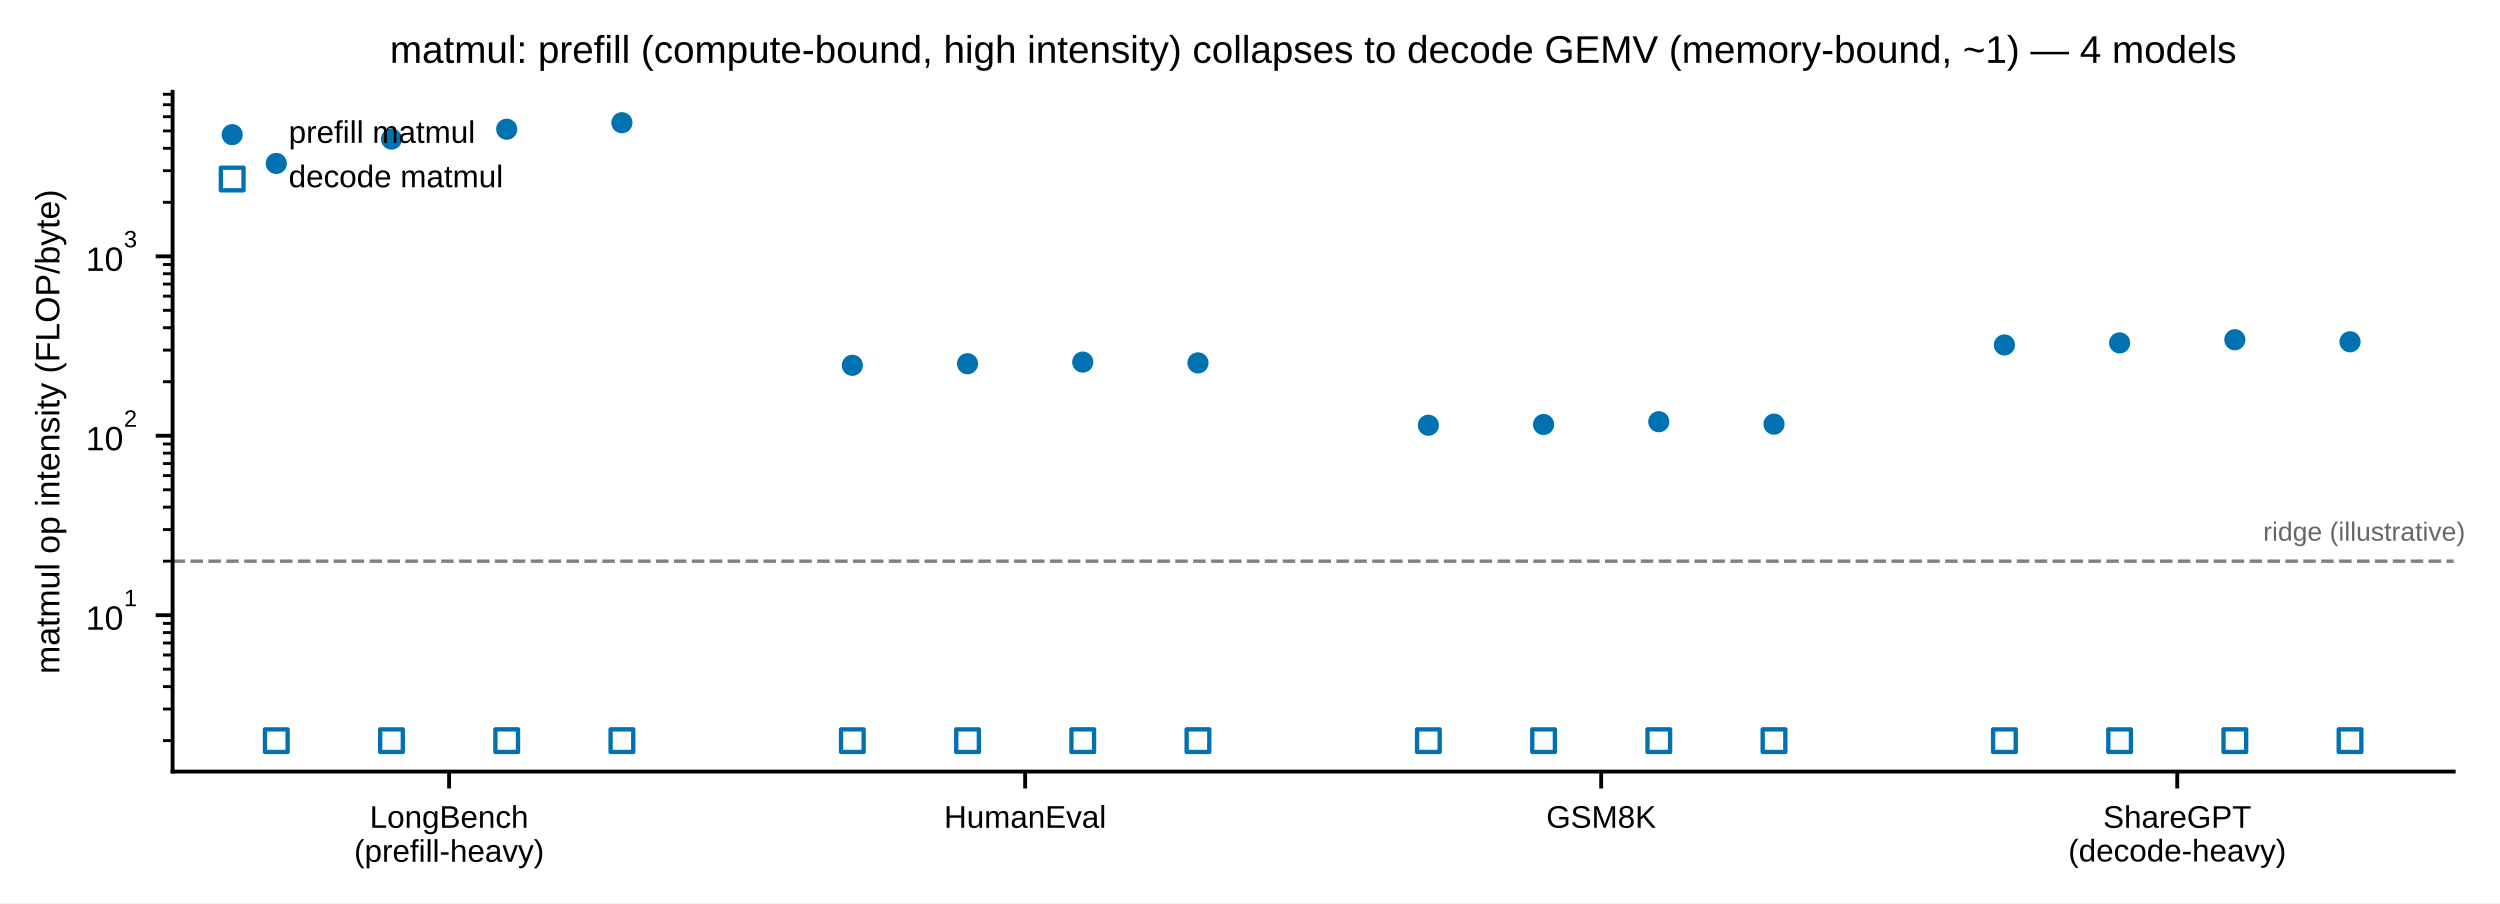
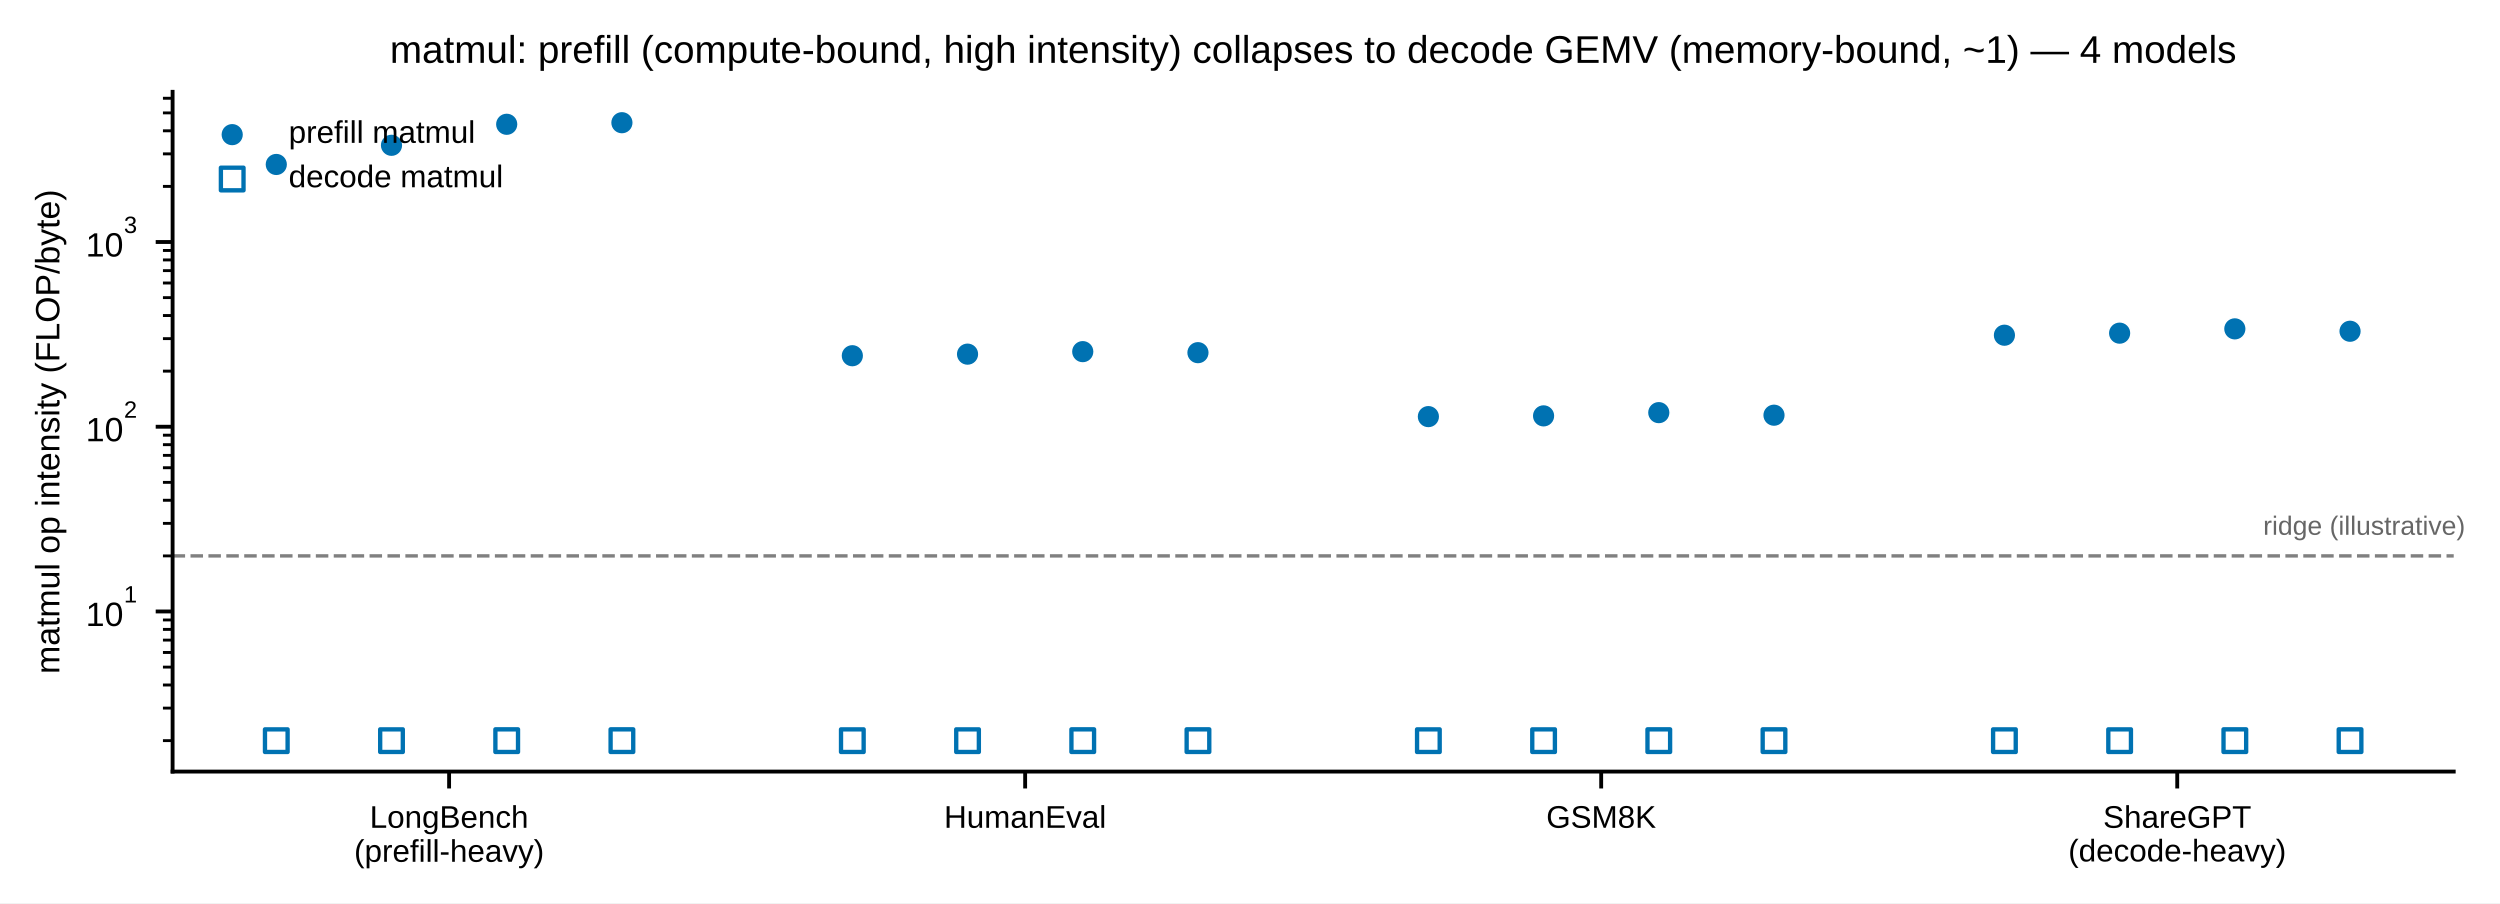
<svg xmlns="http://www.w3.org/2000/svg" xmlns:xlink="http://www.w3.org/1999/xlink" width="518.015pt" height="187.141pt" viewBox="0 0 518.015 187.141" version="1.1">
  <defs>
    <style type="text/css">*{stroke-linejoin: round; stroke-linecap: butt}</style>
  </defs>
  <g id="figure_1">
    <g id="patch_1">
      <path d="M 0 187.141  L 518.015 187.141  L 518.015 0  L 0 0  z " style="fill: #ffffff" />
    </g>
    <g id="axes_1">
      <g id="patch_2">
        <path d="M 35.763 159.874  L 508.427 159.874  L 508.427 19.024  L 35.763 19.024  z " style="fill: #ffffff" />
      </g>
      <g id="matplotlib.axis_1">
        <g id="xtick_1">
          <g id="line2d_1">
            <defs>
-               <path id="m9b5e56eac1" d="M 0 0  L 0 3.5  " style="stroke: #000000; stroke-width: 0.8" />
+               <path id="m189be70cc2" d="M 0 0  L 0 3.5  " style="stroke: #000000; stroke-width: 0.8" />
            </defs>
            <g>
-               <use xlink:href="#m9b5e56eac1" x="93.056" y="159.874" style="stroke: #000000; stroke-width: 0.8" />
+               <use xlink:href="#m189be70cc2" x="93.056" y="159.874" style="stroke: #000000; stroke-width: 0.8" />
            </g>
          </g>
          <g id="text_1">
            <text style="font-size: 6.5px; font-family: 'Arial', 'Helvetica', 'DejaVu Sans', sans-serif" transform="translate(76.61205 171.5268)">LongBench</text>
            <text style="font-size: 6.5px; font-family: 'Arial', 'Helvetica', 'DejaVu Sans', sans-serif" transform="translate(73.3717 178.573)">(prefill-heavy)</text>
          </g>
        </g>
        <g id="xtick_2">
          <g id="line2d_2">
            <g>
-               <use xlink:href="#m9b5e56eac1" x="212.416" y="159.874" style="stroke: #000000; stroke-width: 0.8" />
+               <use xlink:href="#m189be70cc2" x="212.416" y="159.874" style="stroke: #000000; stroke-width: 0.8" />
            </g>
          </g>
          <g id="text_2">
            <text style="font-size: 6.5px; font-family: 'Arial', 'Helvetica', 'DejaVu Sans', sans-serif; text-anchor: middle" x="212.416" y="171.527" transform="rotate(-0 212.4156 171.5268)">HumanEval</text>
          </g>
        </g>
        <g id="xtick_3">
          <g id="line2d_3">
            <g>
-               <use xlink:href="#m9b5e56eac1" x="331.775" y="159.874" style="stroke: #000000; stroke-width: 0.8" />
+               <use xlink:href="#m189be70cc2" x="331.775" y="159.874" style="stroke: #000000; stroke-width: 0.8" />
            </g>
          </g>
          <g id="text_3">
            <text style="font-size: 6.5px; font-family: 'Arial', 'Helvetica', 'DejaVu Sans', sans-serif; text-anchor: middle" x="331.775" y="171.527" transform="rotate(-0 331.7752 171.5268)">GSM8K</text>
          </g>
        </g>
        <g id="xtick_4">
          <g id="line2d_4">
            <g>
-               <use xlink:href="#m9b5e56eac1" x="451.135" y="159.874" style="stroke: #000000; stroke-width: 0.8" />
+               <use xlink:href="#m189be70cc2" x="451.135" y="159.874" style="stroke: #000000; stroke-width: 0.8" />
            </g>
          </g>
          <g id="text_4">
            <text style="font-size: 6.5px; font-family: 'Arial', 'Helvetica', 'DejaVu Sans', sans-serif" transform="translate(435.7821 171.5268)">ShareGPT</text>
            <text style="font-size: 6.5px; font-family: 'Arial', 'Helvetica', 'DejaVu Sans', sans-serif" transform="translate(428.5549 178.4969)">(decode-heavy)</text>
          </g>
        </g>
      </g>
      <g id="matplotlib.axis_2">
        <g id="ytick_1">
          <g id="line2d_5">
            <defs>
-               <path id="mc26eee1bf5" d="M 0 0  L -3.5 0  " style="stroke: #000000; stroke-width: 0.8" />
+               <path id="m97549e66dc" d="M 0 0  L -3.5 0  " style="stroke: #000000; stroke-width: 0.8" />
            </defs>
            <g>
-               <use xlink:href="#mc26eee1bf5" x="35.763" y="127.473" style="stroke: #000000; stroke-width: 0.8" />
+               <use xlink:href="#m97549e66dc" x="35.763" y="126.705" style="stroke: #000000; stroke-width: 0.8" />
            </g>
          </g>
          <g id="text_5">
-             <g transform="translate(17.77344 131.0823)">
+             <g transform="translate(17.77344 130.3147)">
              <text>
                <tspan x="0" y="-0.6" style="font-size: 7px; font-family: 'Arial'">1</tspan>
                <tspan x="3.893" y="-0.6" style="font-size: 7px; font-family: 'Arial'">0</tspan>
                <tspan x="7.908" y="-5.478" style="font-size: 4.9px; font-family: 'Arial'">1</tspan>
              </text>
            </g>
          </g>
        </g>
        <g id="ytick_2">
          <g id="line2d_6">
            <g>
-               <use xlink:href="#mc26eee1bf5" x="35.763" y="90.292" style="stroke: #000000; stroke-width: 0.8" />
+               <use xlink:href="#m97549e66dc" x="35.763" y="88.427" style="stroke: #000000; stroke-width: 0.8" />
            </g>
          </g>
          <g id="text_6">
-             <g transform="translate(17.77344 93.90177)">
+             <g transform="translate(17.77344 92.03635)">
              <text>
                <tspan x="0" y="-0.6" style="font-size: 7px; font-family: 'Arial'">1</tspan>
                <tspan x="3.893" y="-0.6" style="font-size: 7px; font-family: 'Arial'">0</tspan>
                <tspan x="7.908" y="-5.478" style="font-size: 4.9px; font-family: 'Arial'">2</tspan>
              </text>
            </g>
          </g>
        </g>
        <g id="ytick_3">
          <g id="line2d_7">
            <g>
-               <use xlink:href="#mc26eee1bf5" x="35.763" y="53.112" style="stroke: #000000; stroke-width: 0.8" />
+               <use xlink:href="#m97549e66dc" x="35.763" y="50.149" style="stroke: #000000; stroke-width: 0.8" />
            </g>
          </g>
          <g id="text_7">
-             <g transform="translate(17.77344 56.7212)">
+             <g transform="translate(17.77344 53.75801)">
              <text>
                <tspan x="0" y="-0.6" style="font-size: 7px; font-family: 'Arial'">1</tspan>
                <tspan x="3.893" y="-0.6" style="font-size: 7px; font-family: 'Arial'">0</tspan>
                <tspan x="7.908" y="-5.478" style="font-size: 4.9px; font-family: 'Arial'">3</tspan>
              </text>
            </g>
          </g>
        </g>
        <g id="ytick_4">
          <g id="line2d_8">
            <defs>
-               <path id="m675a194d89" d="M 0 0  L -2 0  " style="stroke: #000000; stroke-width: 0.6" />
+               <path id="m4c38c6a039" d="M 0 0  L -2 0  " style="stroke: #000000; stroke-width: 0.6" />
            </defs>
            <g>
-               <use xlink:href="#m675a194d89" x="35.763" y="153.461" style="stroke: #000000; stroke-width: 0.6" />
+               <use xlink:href="#m4c38c6a039" x="35.763" y="153.461" style="stroke: #000000; stroke-width: 0.6" />
            </g>
          </g>
        </g>
        <g id="ytick_5">
          <g id="line2d_9">
            <g>
-               <use xlink:href="#m675a194d89" x="35.763" y="146.914" style="stroke: #000000; stroke-width: 0.6" />
+               <use xlink:href="#m4c38c6a039" x="35.763" y="146.72" style="stroke: #000000; stroke-width: 0.6" />
            </g>
          </g>
        </g>
        <g id="ytick_6">
          <g id="line2d_10">
            <g>
-               <use xlink:href="#m675a194d89" x="35.763" y="142.269" style="stroke: #000000; stroke-width: 0.6" />
+               <use xlink:href="#m4c38c6a039" x="35.763" y="141.938" style="stroke: #000000; stroke-width: 0.6" />
            </g>
          </g>
        </g>
        <g id="ytick_7">
          <g id="line2d_11">
            <g>
-               <use xlink:href="#m675a194d89" x="35.763" y="138.665" style="stroke: #000000; stroke-width: 0.6" />
+               <use xlink:href="#m4c38c6a039" x="35.763" y="138.228" style="stroke: #000000; stroke-width: 0.6" />
            </g>
          </g>
        </g>
        <g id="ytick_8">
          <g id="line2d_12">
            <g>
-               <use xlink:href="#m675a194d89" x="35.763" y="135.721" style="stroke: #000000; stroke-width: 0.6" />
+               <use xlink:href="#m4c38c6a039" x="35.763" y="135.197" style="stroke: #000000; stroke-width: 0.6" />
            </g>
          </g>
        </g>
        <g id="ytick_9">
          <g id="line2d_13">
            <g>
-               <use xlink:href="#m675a194d89" x="35.763" y="133.232" style="stroke: #000000; stroke-width: 0.6" />
+               <use xlink:href="#m4c38c6a039" x="35.763" y="132.635" style="stroke: #000000; stroke-width: 0.6" />
            </g>
          </g>
        </g>
        <g id="ytick_10">
          <g id="line2d_14">
            <g>
-               <use xlink:href="#m675a194d89" x="35.763" y="131.076" style="stroke: #000000; stroke-width: 0.6" />
+               <use xlink:href="#m4c38c6a039" x="35.763" y="130.415" style="stroke: #000000; stroke-width: 0.6" />
            </g>
          </g>
        </g>
        <g id="ytick_11">
          <g id="line2d_15">
            <g>
-               <use xlink:href="#m675a194d89" x="35.763" y="129.174" style="stroke: #000000; stroke-width: 0.6" />
+               <use xlink:href="#m4c38c6a039" x="35.763" y="128.457" style="stroke: #000000; stroke-width: 0.6" />
            </g>
          </g>
        </g>
        <g id="ytick_12">
          <g id="line2d_16">
            <g>
-               <use xlink:href="#m675a194d89" x="35.763" y="116.28" style="stroke: #000000; stroke-width: 0.6" />
+               <use xlink:href="#m4c38c6a039" x="35.763" y="115.182" style="stroke: #000000; stroke-width: 0.6" />
            </g>
          </g>
        </g>
        <g id="ytick_13">
          <g id="line2d_17">
            <g>
-               <use xlink:href="#m675a194d89" x="35.763" y="109.733" style="stroke: #000000; stroke-width: 0.6" />
+               <use xlink:href="#m4c38c6a039" x="35.763" y="108.442" style="stroke: #000000; stroke-width: 0.6" />
            </g>
          </g>
        </g>
        <g id="ytick_14">
          <g id="line2d_18">
            <g>
-               <use xlink:href="#m675a194d89" x="35.763" y="105.088" style="stroke: #000000; stroke-width: 0.6" />
+               <use xlink:href="#m4c38c6a039" x="35.763" y="103.659" style="stroke: #000000; stroke-width: 0.6" />
            </g>
          </g>
        </g>
        <g id="ytick_15">
          <g id="line2d_19">
            <g>
-               <use xlink:href="#m675a194d89" x="35.763" y="101.485" style="stroke: #000000; stroke-width: 0.6" />
+               <use xlink:href="#m4c38c6a039" x="35.763" y="99.95" style="stroke: #000000; stroke-width: 0.6" />
            </g>
          </g>
        </g>
        <g id="ytick_16">
          <g id="line2d_20">
            <g>
-               <use xlink:href="#m675a194d89" x="35.763" y="98.541" style="stroke: #000000; stroke-width: 0.6" />
+               <use xlink:href="#m4c38c6a039" x="35.763" y="96.919" style="stroke: #000000; stroke-width: 0.6" />
            </g>
          </g>
        </g>
        <g id="ytick_17">
          <g id="line2d_21">
            <g>
-               <use xlink:href="#m675a194d89" x="35.763" y="96.052" style="stroke: #000000; stroke-width: 0.6" />
+               <use xlink:href="#m4c38c6a039" x="35.763" y="94.356" style="stroke: #000000; stroke-width: 0.6" />
            </g>
          </g>
        </g>
        <g id="ytick_18">
          <g id="line2d_22">
            <g>
-               <use xlink:href="#m675a194d89" x="35.763" y="93.896" style="stroke: #000000; stroke-width: 0.6" />
+               <use xlink:href="#m4c38c6a039" x="35.763" y="92.137" style="stroke: #000000; stroke-width: 0.6" />
            </g>
          </g>
        </g>
        <g id="ytick_19">
          <g id="line2d_23">
            <g>
-               <use xlink:href="#m675a194d89" x="35.763" y="91.994" style="stroke: #000000; stroke-width: 0.6" />
+               <use xlink:href="#m4c38c6a039" x="35.763" y="90.178" style="stroke: #000000; stroke-width: 0.6" />
            </g>
          </g>
        </g>
        <g id="ytick_20">
          <g id="line2d_24">
            <g>
-               <use xlink:href="#m675a194d89" x="35.763" y="79.1" style="stroke: #000000; stroke-width: 0.6" />
+               <use xlink:href="#m4c38c6a039" x="35.763" y="76.904" style="stroke: #000000; stroke-width: 0.6" />
            </g>
          </g>
        </g>
        <g id="ytick_21">
          <g id="line2d_25">
            <g>
-               <use xlink:href="#m675a194d89" x="35.763" y="72.553" style="stroke: #000000; stroke-width: 0.6" />
+               <use xlink:href="#m4c38c6a039" x="35.763" y="70.164" style="stroke: #000000; stroke-width: 0.6" />
            </g>
          </g>
        </g>
        <g id="ytick_22">
          <g id="line2d_26">
            <g>
-               <use xlink:href="#m675a194d89" x="35.763" y="67.907" style="stroke: #000000; stroke-width: 0.6" />
+               <use xlink:href="#m4c38c6a039" x="35.763" y="65.381" style="stroke: #000000; stroke-width: 0.6" />
            </g>
          </g>
        </g>
        <g id="ytick_23">
          <g id="line2d_27">
            <g>
-               <use xlink:href="#m675a194d89" x="35.763" y="64.304" style="stroke: #000000; stroke-width: 0.6" />
+               <use xlink:href="#m4c38c6a039" x="35.763" y="61.672" style="stroke: #000000; stroke-width: 0.6" />
            </g>
          </g>
        </g>
        <g id="ytick_24">
          <g id="line2d_28">
            <g>
-               <use xlink:href="#m675a194d89" x="35.763" y="61.36" style="stroke: #000000; stroke-width: 0.6" />
+               <use xlink:href="#m4c38c6a039" x="35.763" y="58.641" style="stroke: #000000; stroke-width: 0.6" />
            </g>
          </g>
        </g>
        <g id="ytick_25">
          <g id="line2d_29">
            <g>
-               <use xlink:href="#m675a194d89" x="35.763" y="58.871" style="stroke: #000000; stroke-width: 0.6" />
+               <use xlink:href="#m4c38c6a039" x="35.763" y="56.078" style="stroke: #000000; stroke-width: 0.6" />
            </g>
          </g>
        </g>
        <g id="ytick_26">
          <g id="line2d_30">
            <g>
-               <use xlink:href="#m675a194d89" x="35.763" y="56.715" style="stroke: #000000; stroke-width: 0.6" />
+               <use xlink:href="#m4c38c6a039" x="35.763" y="53.858" style="stroke: #000000; stroke-width: 0.6" />
            </g>
          </g>
        </g>
        <g id="ytick_27">
          <g id="line2d_31">
            <g>
-               <use xlink:href="#m675a194d89" x="35.763" y="54.813" style="stroke: #000000; stroke-width: 0.6" />
+               <use xlink:href="#m4c38c6a039" x="35.763" y="51.9" style="stroke: #000000; stroke-width: 0.6" />
            </g>
          </g>
        </g>
        <g id="ytick_28">
          <g id="line2d_32">
            <g>
-               <use xlink:href="#m675a194d89" x="35.763" y="41.919" style="stroke: #000000; stroke-width: 0.6" />
+               <use xlink:href="#m4c38c6a039" x="35.763" y="38.626" style="stroke: #000000; stroke-width: 0.6" />
            </g>
          </g>
        </g>
        <g id="ytick_29">
          <g id="line2d_33">
            <g>
-               <use xlink:href="#m675a194d89" x="35.763" y="35.372" style="stroke: #000000; stroke-width: 0.6" />
+               <use xlink:href="#m4c38c6a039" x="35.763" y="31.885" style="stroke: #000000; stroke-width: 0.6" />
            </g>
          </g>
        </g>
        <g id="ytick_30">
          <g id="line2d_34">
            <g>
-               <use xlink:href="#m675a194d89" x="35.763" y="30.727" style="stroke: #000000; stroke-width: 0.6" />
+               <use xlink:href="#m4c38c6a039" x="35.763" y="27.103" style="stroke: #000000; stroke-width: 0.6" />
            </g>
          </g>
        </g>
        <g id="ytick_31">
          <g id="line2d_35">
            <g>
-               <use xlink:href="#m675a194d89" x="35.763" y="27.124" style="stroke: #000000; stroke-width: 0.6" />
+               <use xlink:href="#m4c38c6a039" x="35.763" y="23.393" style="stroke: #000000; stroke-width: 0.6" />
            </g>
          </g>
        </g>
        <g id="ytick_32">
          <g id="line2d_36">
            <g>
-               <use xlink:href="#m675a194d89" x="35.763" y="24.18" style="stroke: #000000; stroke-width: 0.6" />
-             </g>
-           </g>
-         </g>
-         <g id="ytick_33">
-           <g id="line2d_37">
-             <g>
-               <use xlink:href="#m675a194d89" x="35.763" y="21.691" style="stroke: #000000; stroke-width: 0.6" />
-             </g>
-           </g>
-         </g>
-         <g id="ytick_34">
-           <g id="line2d_38">
-             <g>
-               <use xlink:href="#m675a194d89" x="35.763" y="19.534" style="stroke: #000000; stroke-width: 0.6" />
+               <use xlink:href="#m4c38c6a039" x="35.763" y="20.362" style="stroke: #000000; stroke-width: 0.6" />
            </g>
          </g>
        </g>
        <g id="text_8">
          <text style="font-size: 7px; font-family: 'Arial', 'Helvetica', 'DejaVu Sans', sans-serif; text-anchor: middle" x="12.3" y="89.449" transform="rotate(-90 12.30016 89.449)">matmul op intensity (FLOP/byte)</text>
        </g>
      </g>
-       <g id="line2d_39">
-         <path d="M 35.763 116.28  L 508.427 116.28  " clip-path="url(#p1a0851ab33)" style="fill: none; stroke-dasharray: 2.59,1.12; stroke-dashoffset: 0; stroke: #808080; stroke-width: 0.7" />
+       <g id="line2d_37">
+         <path d="M 35.763 115.182  L 508.427 115.182  " clip-path="url(#pf819d3ee39)" style="fill: none; stroke-dasharray: 2.59,1.12; stroke-dashoffset: 0; stroke: #808080; stroke-width: 0.7" />
      </g>
      <g id="patch_3">
        <path d="M 35.763 159.874  L 35.763 19.024  " style="fill: none; stroke: #000000; stroke-width: 0.8; stroke-linejoin: miter; stroke-linecap: square" />
      </g>
      <g id="patch_4">
        <path d="M 35.763 159.874  L 508.427 159.874  " style="fill: none; stroke: #000000; stroke-width: 0.8; stroke-linejoin: miter; stroke-linecap: square" />
      </g>
      <g id="PathCollection_1">
        <defs>
-           <path id="m643453bffb" d="M 0 2.345  C 0.622 2.345 1.219 2.098 1.658 1.658  C 2.098 1.219 2.345 0.622 2.345 0  C 2.345 -0.622 2.098 -1.219 1.658 -1.658  C 1.219 -2.098 0.622 -2.345 0 -2.345  C -0.622 -2.345 -1.219 -2.098 -1.658 -1.658  C -2.098 -1.219 -2.345 -0.622 -2.345 0  C -2.345 0.622 -2.098 1.219 -1.658 1.658  C -1.219 2.098 -0.622 2.345 0 2.345  z " style="stroke: #ffffff; stroke-width: 0.3" />
+           <path id="ma25ab08dd9" d="M 0 2.345  C 0.622 2.345 1.219 2.098 1.658 1.658  C 2.098 1.219 2.345 0.622 2.345 0  C 2.345 -0.622 2.098 -1.219 1.658 -1.658  C 1.219 -2.098 0.622 -2.345 0 -2.345  C -0.622 -2.345 -1.219 -2.098 -1.658 -1.658  C -2.098 -1.219 -2.345 -0.622 -2.345 0  C -2.345 0.622 -2.098 1.219 -1.658 1.658  C -1.219 2.098 -0.622 2.345 0 2.345  z " style="stroke: #ffffff; stroke-width: 0.3" />
        </defs>
-         <g clip-path="url(#p1a0851ab33)">
-           <use xlink:href="#m643453bffb" x="57.248" y="33.867" style="fill: #0072b2; stroke: #ffffff; stroke-width: 0.3" />
-           <use xlink:href="#m643453bffb" x="176.608" y="75.693" style="fill: #0072b2; stroke: #ffffff; stroke-width: 0.3" />
-           <use xlink:href="#m643453bffb" x="295.967" y="88.11" style="fill: #0072b2; stroke: #ffffff; stroke-width: 0.3" />
-           <use xlink:href="#m643453bffb" x="415.327" y="71.476" style="fill: #0072b2; stroke: #ffffff; stroke-width: 0.3" />
+         <g clip-path="url(#pf819d3ee39)">
+           <use xlink:href="#ma25ab08dd9" x="57.248" y="34.077" style="fill: #0072b2; stroke: #ffffff; stroke-width: 0.3" />
+           <use xlink:href="#ma25ab08dd9" x="176.608" y="73.709" style="fill: #0072b2; stroke: #ffffff; stroke-width: 0.3" />
+           <use xlink:href="#ma25ab08dd9" x="295.967" y="86.325" style="fill: #0072b2; stroke: #ffffff; stroke-width: 0.3" />
+           <use xlink:href="#ma25ab08dd9" x="415.327" y="69.459" style="fill: #0072b2; stroke: #ffffff; stroke-width: 0.3" />
        </g>
      </g>
      <g id="PathCollection_2">
-         <path d="M 54.903 155.817  L 59.593 155.817  L 59.593 151.127  L 54.903 151.127  L 54.903 155.817  z " clip-path="url(#p1a0851ab33)" style="fill: none; stroke: #0072b2; stroke-width: 0.9" />
-         <path d="M 174.263 155.817  L 178.953 155.817  L 178.953 151.127  L 174.263 151.127  L 174.263 155.817  z " clip-path="url(#p1a0851ab33)" style="fill: none; stroke: #0072b2; stroke-width: 0.9" />
-         <path d="M 293.622 155.817  L 298.313 155.817  L 298.313 151.127  L 293.622 151.127  L 293.622 155.817  z " clip-path="url(#p1a0851ab33)" style="fill: none; stroke: #0072b2; stroke-width: 0.9" />
-         <path d="M 412.982 155.817  L 417.672 155.817  L 417.672 151.127  L 412.982 151.127  L 412.982 155.817  z " clip-path="url(#p1a0851ab33)" style="fill: none; stroke: #0072b2; stroke-width: 0.9" />
+         <path d="M 54.903 155.817  L 59.593 155.817  L 59.593 151.127  L 54.903 151.127  L 54.903 155.817  z " clip-path="url(#pf819d3ee39)" style="fill: none; stroke: #0072b2; stroke-width: 0.9" />
+         <path d="M 174.263 155.817  L 178.953 155.817  L 178.953 151.127  L 174.263 151.127  L 174.263 155.817  z " clip-path="url(#pf819d3ee39)" style="fill: none; stroke: #0072b2; stroke-width: 0.9" />
+         <path d="M 293.622 155.817  L 298.313 155.817  L 298.313 151.127  L 293.622 151.127  L 293.622 155.817  z " clip-path="url(#pf819d3ee39)" style="fill: none; stroke: #0072b2; stroke-width: 0.9" />
+         <path d="M 412.982 155.817  L 417.672 155.817  L 417.672 151.127  L 412.982 151.127  L 412.982 155.817  z " clip-path="url(#pf819d3ee39)" style="fill: none; stroke: #0072b2; stroke-width: 0.9" />
      </g>
      <g id="PathCollection_3">
-         <g clip-path="url(#p1a0851ab33)">
-           <use xlink:href="#m643453bffb" x="81.12" y="28.817" style="fill: #0072b2; stroke: #ffffff; stroke-width: 0.3" />
-           <use xlink:href="#m643453bffb" x="200.48" y="75.365" style="fill: #0072b2; stroke: #ffffff; stroke-width: 0.3" />
-           <use xlink:href="#m643453bffb" x="319.839" y="87.958" style="fill: #0072b2; stroke: #ffffff; stroke-width: 0.3" />
-           <use xlink:href="#m643453bffb" x="439.199" y="71.048" style="fill: #0072b2; stroke: #ffffff; stroke-width: 0.3" />
+         <g clip-path="url(#pf819d3ee39)">
+           <use xlink:href="#ma25ab08dd9" x="81.12" y="30.106" style="fill: #0072b2; stroke: #ffffff; stroke-width: 0.3" />
+           <use xlink:href="#ma25ab08dd9" x="200.48" y="73.38" style="fill: #0072b2; stroke: #ffffff; stroke-width: 0.3" />
+           <use xlink:href="#ma25ab08dd9" x="319.839" y="86.172" style="fill: #0072b2; stroke: #ffffff; stroke-width: 0.3" />
+           <use xlink:href="#ma25ab08dd9" x="439.199" y="69.033" style="fill: #0072b2; stroke: #ffffff; stroke-width: 0.3" />
        </g>
      </g>
      <g id="PathCollection_4">
-         <path d="M 78.775 155.815  L 83.465 155.815  L 83.465 151.124  L 78.775 151.124  L 78.775 155.815  z " clip-path="url(#p1a0851ab33)" style="fill: none; stroke: #0072b2; stroke-width: 0.9" />
-         <path d="M 198.134 155.815  L 202.825 155.815  L 202.825 151.124  L 198.134 151.124  L 198.134 155.815  z " clip-path="url(#p1a0851ab33)" style="fill: none; stroke: #0072b2; stroke-width: 0.9" />
-         <path d="M 317.494 155.815  L 322.184 155.815  L 322.184 151.124  L 317.494 151.124  L 317.494 155.815  z " clip-path="url(#p1a0851ab33)" style="fill: none; stroke: #0072b2; stroke-width: 0.9" />
-         <path d="M 436.854 155.815  L 441.544 155.815  L 441.544 151.124  L 436.854 151.124  L 436.854 155.815  z " clip-path="url(#p1a0851ab33)" style="fill: none; stroke: #0072b2; stroke-width: 0.9" />
+         <path d="M 78.775 155.814  L 83.465 155.814  L 83.465 151.124  L 78.775 151.124  L 78.775 155.814  z " clip-path="url(#pf819d3ee39)" style="fill: none; stroke: #0072b2; stroke-width: 0.9" />
+         <path d="M 198.134 155.814  L 202.825 155.814  L 202.825 151.124  L 198.134 151.124  L 198.134 155.814  z " clip-path="url(#pf819d3ee39)" style="fill: none; stroke: #0072b2; stroke-width: 0.9" />
+         <path d="M 317.494 155.814  L 322.184 155.814  L 322.184 151.124  L 317.494 151.124  L 317.494 155.814  z " clip-path="url(#pf819d3ee39)" style="fill: none; stroke: #0072b2; stroke-width: 0.9" />
+         <path d="M 436.854 155.814  L 441.544 155.814  L 441.544 151.124  L 436.854 151.124  L 436.854 155.814  z " clip-path="url(#pf819d3ee39)" style="fill: none; stroke: #0072b2; stroke-width: 0.9" />
      </g>
      <g id="PathCollection_5">
-         <g clip-path="url(#p1a0851ab33)">
-           <use xlink:href="#m643453bffb" x="104.992" y="26.776" style="fill: #0072b2; stroke: #ffffff; stroke-width: 0.3" />
-           <use xlink:href="#m643453bffb" x="224.352" y="75.03" style="fill: #0072b2; stroke: #ffffff; stroke-width: 0.3" />
-           <use xlink:href="#m643453bffb" x="343.711" y="87.383" style="fill: #0072b2; stroke: #ffffff; stroke-width: 0.3" />
-           <use xlink:href="#m643453bffb" x="463.071" y="70.399" style="fill: #0072b2; stroke: #ffffff; stroke-width: 0.3" />
+         <g clip-path="url(#pf819d3ee39)">
+           <use xlink:href="#ma25ab08dd9" x="104.992" y="25.752" style="fill: #0072b2; stroke: #ffffff; stroke-width: 0.3" />
+           <use xlink:href="#ma25ab08dd9" x="224.352" y="72.862" style="fill: #0072b2; stroke: #ffffff; stroke-width: 0.3" />
+           <use xlink:href="#ma25ab08dd9" x="343.711" y="85.501" style="fill: #0072b2; stroke: #ffffff; stroke-width: 0.3" />
+           <use xlink:href="#ma25ab08dd9" x="463.071" y="68.143" style="fill: #0072b2; stroke: #ffffff; stroke-width: 0.3" />
        </g>
      </g>
      <g id="PathCollection_6">
-         <path d="M 102.647 155.813  L 107.337 155.813  L 107.337 151.122  L 102.647 151.122  L 102.647 155.813  z " clip-path="url(#p1a0851ab33)" style="fill: none; stroke: #0072b2; stroke-width: 0.9" />
-         <path d="M 222.006 155.813  L 226.697 155.813  L 226.697 151.122  L 222.006 151.122  L 222.006 155.813  z " clip-path="url(#p1a0851ab33)" style="fill: none; stroke: #0072b2; stroke-width: 0.9" />
-         <path d="M 341.366 155.813  L 346.056 155.813  L 346.056 151.122  L 341.366 151.122  L 341.366 155.813  z " clip-path="url(#p1a0851ab33)" style="fill: none; stroke: #0072b2; stroke-width: 0.9" />
-         <path d="M 460.726 155.813  L 465.416 155.813  L 465.416 151.122  L 460.726 151.122  L 460.726 155.813  z " clip-path="url(#p1a0851ab33)" style="fill: none; stroke: #0072b2; stroke-width: 0.9" />
+         <path d="M 102.647 155.813  L 107.337 155.813  L 107.337 151.122  L 102.647 151.122  L 102.647 155.813  z " clip-path="url(#pf819d3ee39)" style="fill: none; stroke: #0072b2; stroke-width: 0.9" />
+         <path d="M 222.006 155.813  L 226.697 155.813  L 226.697 151.122  L 222.006 151.122  L 222.006 155.813  z " clip-path="url(#pf819d3ee39)" style="fill: none; stroke: #0072b2; stroke-width: 0.9" />
+         <path d="M 341.366 155.813  L 346.056 155.813  L 346.056 151.122  L 341.366 151.122  L 341.366 155.813  z " clip-path="url(#pf819d3ee39)" style="fill: none; stroke: #0072b2; stroke-width: 0.9" />
+         <path d="M 460.726 155.813  L 465.416 155.813  L 465.416 151.122  L 460.726 151.122  L 460.726 155.813  z " clip-path="url(#pf819d3ee39)" style="fill: none; stroke: #0072b2; stroke-width: 0.9" />
      </g>
      <g id="PathCollection_7">
-         <g clip-path="url(#p1a0851ab33)">
-           <use xlink:href="#m643453bffb" x="128.864" y="25.426" style="fill: #0072b2; stroke: #ffffff; stroke-width: 0.3" />
-           <use xlink:href="#m643453bffb" x="248.223" y="75.193" style="fill: #0072b2; stroke: #ffffff; stroke-width: 0.3" />
-           <use xlink:href="#m643453bffb" x="367.583" y="87.88" style="fill: #0072b2; stroke: #ffffff; stroke-width: 0.3" />
-           <use xlink:href="#m643453bffb" x="486.943" y="70.823" style="fill: #0072b2; stroke: #ffffff; stroke-width: 0.3" />
+         <g clip-path="url(#pf819d3ee39)">
+           <use xlink:href="#ma25ab08dd9" x="128.864" y="25.426" style="fill: #0072b2; stroke: #ffffff; stroke-width: 0.3" />
+           <use xlink:href="#ma25ab08dd9" x="248.223" y="73.075" style="fill: #0072b2; stroke: #ffffff; stroke-width: 0.3" />
+           <use xlink:href="#ma25ab08dd9" x="367.583" y="86.032" style="fill: #0072b2; stroke: #ffffff; stroke-width: 0.3" />
+           <use xlink:href="#ma25ab08dd9" x="486.943" y="68.636" style="fill: #0072b2; stroke: #ffffff; stroke-width: 0.3" />
        </g>
      </g>
      <g id="PathCollection_8">
-         <path d="M 126.519 155.812  L 131.209 155.812  L 131.209 151.122  L 126.519 151.122  L 126.519 155.812  z " clip-path="url(#p1a0851ab33)" style="fill: none; stroke: #0072b2; stroke-width: 0.9" />
-         <path d="M 245.878 155.812  L 250.569 155.812  L 250.569 151.122  L 245.878 151.122  L 245.878 155.812  z " clip-path="url(#p1a0851ab33)" style="fill: none; stroke: #0072b2; stroke-width: 0.9" />
-         <path d="M 365.238 155.812  L 369.928 155.812  L 369.928 151.122  L 365.238 151.122  L 365.238 155.812  z " clip-path="url(#p1a0851ab33)" style="fill: none; stroke: #0072b2; stroke-width: 0.9" />
-         <path d="M 484.597 155.812  L 489.288 155.812  L 489.288 151.122  L 484.597 151.122  L 484.597 155.812  z " clip-path="url(#p1a0851ab33)" style="fill: none; stroke: #0072b2; stroke-width: 0.9" />
+         <path d="M 126.519 155.812  L 131.209 155.812  L 131.209 151.122  L 126.519 151.122  L 126.519 155.812  z " clip-path="url(#pf819d3ee39)" style="fill: none; stroke: #0072b2; stroke-width: 0.9" />
+         <path d="M 245.878 155.812  L 250.569 155.812  L 250.569 151.122  L 245.878 151.122  L 245.878 155.812  z " clip-path="url(#pf819d3ee39)" style="fill: none; stroke: #0072b2; stroke-width: 0.9" />
+         <path d="M 365.238 155.812  L 369.928 155.812  L 369.928 151.122  L 365.238 151.122  L 365.238 155.812  z " clip-path="url(#pf819d3ee39)" style="fill: none; stroke: #0072b2; stroke-width: 0.9" />
+         <path d="M 484.597 155.812  L 489.288 155.812  L 489.288 151.122  L 484.597 151.122  L 484.597 155.812  z " clip-path="url(#pf819d3ee39)" style="fill: none; stroke: #0072b2; stroke-width: 0.9" />
      </g>
      <g id="text_9">
-         <text style="font-size: 5.5px; font-family: 'Arial', 'Helvetica', 'DejaVu Sans', sans-serif; text-anchor: end; fill: #666666" x="510.815" y="112.044" transform="rotate(-0 510.8146 112.044)">ridge (illustrative)</text>
+         <text style="font-size: 5.5px; font-family: 'Arial', 'Helvetica', 'DejaVu Sans', sans-serif; text-anchor: end; fill: #666666" x="510.815" y="110.821" transform="rotate(-0 510.8146 110.8208)">ridge (illustrative)</text>
      </g>
      <g id="text_10">
        <text style="font-size: 8px; font-family: 'Arial', 'Helvetica', 'DejaVu Sans', sans-serif; text-anchor: middle" x="272.095" y="13.024" transform="rotate(-0 272.0954 13.02375)">matmul: prefill (compute-bound, high intensity) collapses to decode GEMV (memory-bound, ~1) — 4 models</text>
      </g>
      <g id="legend_1">
        <g id="PathCollection_9">
          <g>
-             <use xlink:href="#m643453bffb" x="48.113" y="27.899" style="fill: #0072b2; stroke: #ffffff; stroke-width: 0.3" />
+             <use xlink:href="#ma25ab08dd9" x="48.113" y="27.899" style="fill: #0072b2; stroke: #ffffff; stroke-width: 0.3" />
          </g>
        </g>
        <g id="text_11">
          <text style="font-size: 6.5px; font-family: 'Arial', 'Helvetica', 'DejaVu Sans', sans-serif; text-anchor: start" x="59.813" y="29.606" transform="rotate(-0 59.81344 29.60555)">prefill matmul</text>
        </g>
        <g id="PathCollection_10">
          <path d="M 45.768 39.439  L 50.459 39.439  L 50.459 34.749  L 45.768 34.749  L 45.768 39.439  z " style="fill: none; stroke: #0072b2; stroke-width: 0.9" />
        </g>
        <g id="text_12">
          <text style="font-size: 6.5px; font-family: 'Arial', 'Helvetica', 'DejaVu Sans', sans-serif; text-anchor: start" x="59.813" y="38.8" transform="rotate(-0 59.81344 38.8)">decode matmul</text>
        </g>
      </g>
    </g>
  </g>
  <defs>
-     <clipPath id="p1a0851ab33">
+     <clipPath id="pf819d3ee39">
      <rect x="35.763" y="19.024" width="472.664" height="140.851" />
    </clipPath>
  </defs>
</svg>
